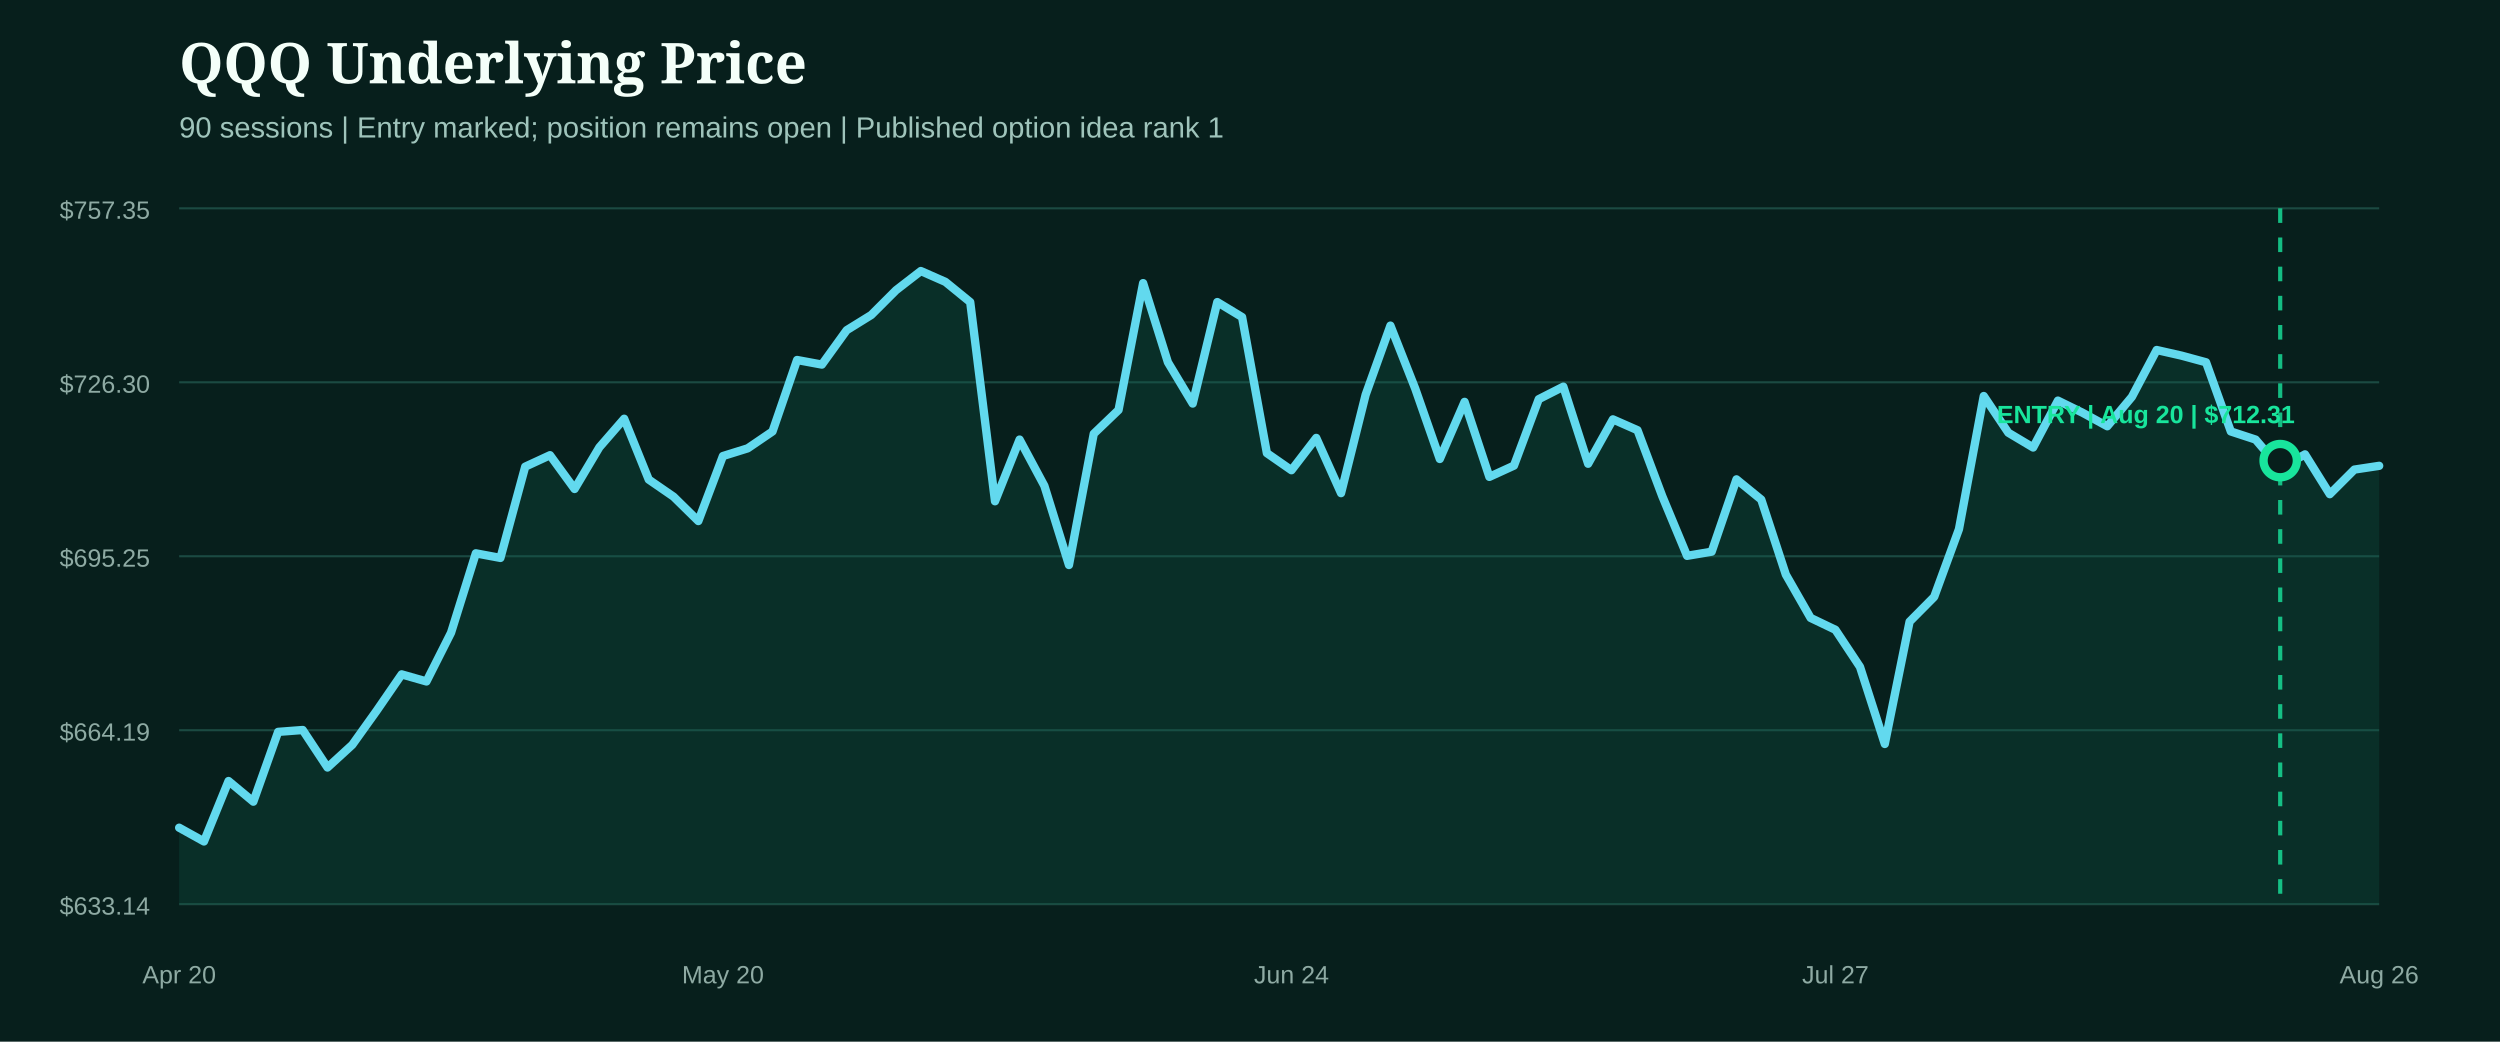
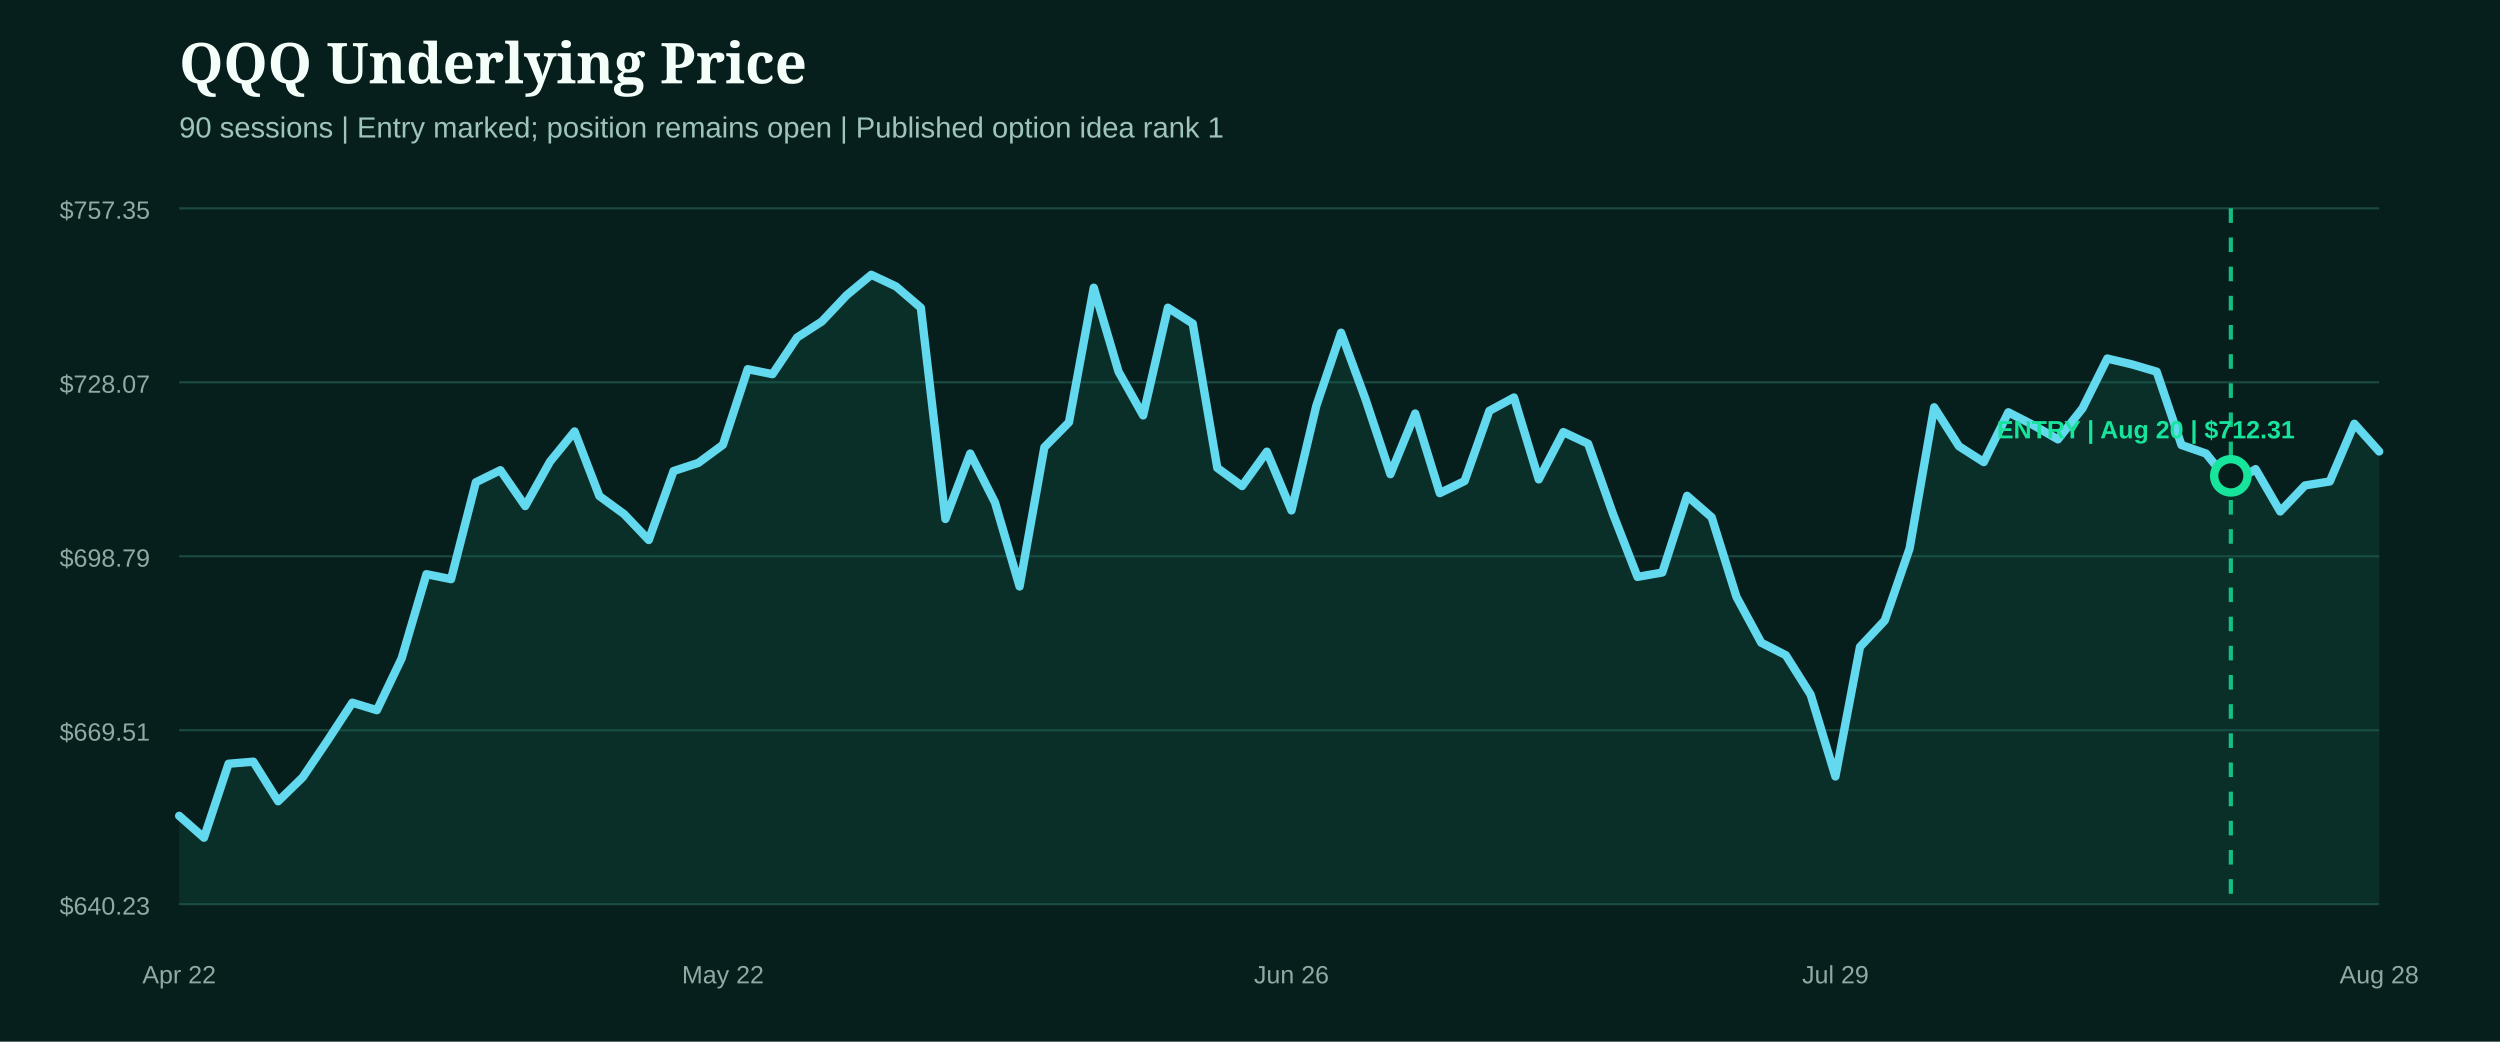
<svg xmlns="http://www.w3.org/2000/svg" width="1200" height="500" viewBox="0 0 1200 500" role="img" aria-label="QQQ underlying price from entry">
  <rect width="1200" height="500" fill="#071f1c" />
  <style>.head{fill:#f4fff9;font:800 27px Georgia,serif}.sub{fill:#9fc4bb;font:14px Arial,sans-serif}.axis{fill:#8eaaa3;font:12px Arial,sans-serif}.marker{font:800 12px Arial,sans-serif}</style>
  <text x="86" y="40" class="head">QQQ Underlying Price</text>
  <text x="86" y="66" class="sub">90 sessions | Entry marked; position remains open | Published option idea rank 1</text>
  <line x1="86" x2="1142" y1="100.0" y2="100.0" stroke="#1b4a42" stroke-width="1" />
  <text x="72" y="105.0" text-anchor="end" class="axis">$757.35</text>
  <line x1="86" x2="1142" y1="183.5" y2="183.5" stroke="#1b4a42" stroke-width="1" />
-   <text x="72" y="188.5" text-anchor="end" class="axis">$726.30</text>
+   <text x="72" y="188.5" text-anchor="end" class="axis">$728.07</text>
  <line x1="86" x2="1142" y1="267.0" y2="267.0" stroke="#1b4a42" stroke-width="1" />
-   <text x="72" y="272.0" text-anchor="end" class="axis">$695.25</text>
+   <text x="72" y="272.0" text-anchor="end" class="axis">$698.79</text>
  <line x1="86" x2="1142" y1="350.5" y2="350.5" stroke="#1b4a42" stroke-width="1" />
-   <text x="72" y="355.5" text-anchor="end" class="axis">$664.19</text>
+   <text x="72" y="355.5" text-anchor="end" class="axis">$669.51</text>
  <line x1="86" x2="1142" y1="434.0" y2="434.0" stroke="#1b4a42" stroke-width="1" />
-   <text x="72" y="439.0" text-anchor="end" class="axis">$633.14</text>
-   <path d="M86.0,397.3 L97.9,403.9 L109.7,374.9 L121.6,384.8 L133.5,351.3 L145.3,350.4 L157.2,368.4 L169.1,357.5 L180.9,341.0 L192.8,323.7 L204.7,327.1 L216.5,303.7 L228.4,265.6 L240.2,267.8 L252.1,224.0 L264.0,218.5 L275.8,234.7 L287.7,214.7 L299.6,201.0 L311.4,230.2 L323.3,238.4 L335.2,250.1 L347.0,218.9 L358.9,215.2 L370.8,207.1 L382.6,172.8 L394.5,175.0 L406.4,158.5 L418.2,151.2 L430.1,139.3 L442.0,130.1 L453.8,135.3 L465.7,145.0 L477.6,240.6 L489.4,211.0 L501.3,233.2 L513.1,271.2 L525.0,208.2 L536.9,196.8 L548.7,135.9 L560.6,173.9 L572.5,193.7 L584.3,145.0 L596.2,152.2 L608.1,217.5 L619.9,225.7 L631.8,210.2 L643.7,236.7 L655.5,189.5 L667.4,156.3 L679.3,186.5 L691.1,220.3 L703.0,192.9 L714.9,228.9 L726.7,223.5 L738.6,191.6 L750.4,185.6 L762.3,222.6 L774.2,201.3 L786.0,206.5 L797.9,238.2 L809.8,266.8 L821.6,264.8 L833.5,230.1 L845.4,239.8 L857.2,275.8 L869.1,296.6 L881.0,302.3 L892.8,320.1 L904.7,357.1 L916.6,298.4 L928.4,286.5 L940.3,254.0 L952.2,190.1 L964.0,207.7 L975.9,214.8 L987.8,192.3 L999.6,198.1 L1011.5,204.6 L1023.3,190.5 L1035.2,168.0 L1047.1,170.7 L1058.9,173.9 L1070.8,207.1 L1082.7,211.0 L1094.5,224.8 L1106.4,218.1 L1118.3,237.2 L1130.1,225.4 L1142.0,223.6 L1142.0,434.0 L86.0,434.0 Z" fill="#0f5949" opacity="0.28" />
-   <path d="M86.0,397.3 L97.9,403.9 L109.7,374.9 L121.6,384.8 L133.5,351.3 L145.3,350.4 L157.2,368.4 L169.1,357.5 L180.9,341.0 L192.8,323.7 L204.7,327.1 L216.5,303.7 L228.4,265.6 L240.2,267.8 L252.1,224.0 L264.0,218.5 L275.8,234.7 L287.7,214.7 L299.6,201.0 L311.4,230.2 L323.3,238.4 L335.2,250.1 L347.0,218.9 L358.9,215.2 L370.8,207.1 L382.6,172.8 L394.5,175.0 L406.4,158.5 L418.2,151.2 L430.1,139.3 L442.0,130.1 L453.8,135.3 L465.7,145.0 L477.6,240.6 L489.4,211.0 L501.3,233.2 L513.1,271.2 L525.0,208.2 L536.9,196.8 L548.7,135.9 L560.6,173.9 L572.5,193.7 L584.3,145.0 L596.2,152.2 L608.1,217.5 L619.9,225.7 L631.8,210.2 L643.7,236.7 L655.5,189.5 L667.4,156.3 L679.3,186.5 L691.1,220.3 L703.0,192.9 L714.9,228.9 L726.7,223.5 L738.6,191.6 L750.4,185.6 L762.3,222.6 L774.2,201.3 L786.0,206.5 L797.9,238.2 L809.8,266.8 L821.6,264.8 L833.5,230.1 L845.4,239.8 L857.2,275.8 L869.1,296.6 L881.0,302.3 L892.8,320.1 L904.7,357.1 L916.6,298.4 L928.4,286.5 L940.3,254.0 L952.2,190.1 L964.0,207.7 L975.9,214.8 L987.8,192.3 L999.6,198.1 L1011.5,204.6 L1023.3,190.5 L1035.2,168.0 L1047.1,170.7 L1058.9,173.9 L1070.8,207.1 L1082.7,211.0 L1094.5,224.8 L1106.4,218.1 L1118.3,237.2 L1130.1,225.4 L1142.0,223.6" fill="none" stroke="#62d9ee" stroke-width="4" stroke-linecap="round" stroke-linejoin="round" />
+   <text x="72" y="439.0" text-anchor="end" class="axis">$640.23</text>
+   <path d="M86.0,391.6 L97.9,402.1 L109.7,366.6 L121.6,365.6 L133.5,384.6 L145.3,373.1 L157.2,355.5 L169.1,337.3 L180.9,340.9 L192.8,316.0 L204.7,275.6 L216.5,278.0 L228.4,231.5 L240.2,225.7 L252.1,242.9 L264.0,221.6 L275.8,207.1 L287.7,238.1 L299.6,246.8 L311.4,259.2 L323.3,226.1 L335.2,222.2 L347.0,213.5 L358.9,177.2 L370.8,179.6 L382.6,162.0 L394.5,154.3 L406.4,141.7 L418.2,131.9 L430.1,137.5 L442.0,147.7 L453.8,249.1 L465.7,217.7 L477.6,241.2 L489.4,281.5 L501.3,214.7 L513.1,202.7 L525.0,138.1 L536.9,178.4 L548.7,199.4 L560.6,147.7 L572.5,155.3 L584.3,224.6 L596.2,233.3 L608.1,216.8 L619.9,245.0 L631.8,194.9 L643.7,159.7 L655.5,191.8 L667.4,227.6 L679.3,198.5 L691.1,236.7 L703.0,230.9 L714.9,197.2 L726.7,190.8 L738.6,230.1 L750.4,207.4 L762.3,213.0 L774.2,246.6 L786.0,276.9 L797.9,274.8 L809.8,238.0 L821.6,248.3 L833.5,286.5 L845.4,308.5 L857.2,314.5 L869.1,333.4 L881.0,372.7 L892.8,310.5 L904.7,297.8 L916.6,263.3 L928.4,195.5 L940.3,214.2 L952.2,221.8 L964.0,197.9 L975.9,204.0 L987.8,210.9 L999.6,196.0 L1011.5,172.1 L1023.3,174.9 L1035.2,178.4 L1047.1,213.6 L1058.9,217.7 L1070.8,232.4 L1082.7,225.2 L1094.5,245.5 L1106.4,233.0 L1118.3,231.1 L1130.1,203.4 L1142.0,216.7 L1142.0,434.0 L86.0,434.0 Z" fill="#0f5949" opacity="0.28" />
+   <path d="M86.0,391.6 L97.9,402.1 L109.7,366.6 L121.6,365.6 L133.5,384.6 L145.3,373.1 L157.2,355.5 L169.1,337.3 L180.9,340.9 L192.8,316.0 L204.7,275.6 L216.5,278.0 L228.4,231.5 L240.2,225.7 L252.1,242.9 L264.0,221.6 L275.8,207.1 L287.7,238.1 L299.6,246.8 L311.4,259.2 L323.3,226.1 L335.2,222.2 L347.0,213.5 L358.9,177.2 L370.8,179.6 L382.6,162.0 L394.5,154.3 L406.4,141.7 L418.2,131.9 L430.1,137.5 L442.0,147.7 L453.8,249.1 L465.7,217.7 L477.6,241.2 L489.4,281.5 L501.3,214.7 L513.1,202.7 L525.0,138.1 L536.9,178.4 L548.7,199.4 L560.6,147.7 L572.5,155.3 L584.3,224.6 L596.2,233.3 L608.1,216.8 L619.9,245.0 L631.8,194.9 L643.7,159.7 L655.5,191.8 L667.4,227.6 L679.3,198.5 L691.1,236.7 L703.0,230.9 L714.9,197.2 L726.7,190.8 L738.6,230.1 L750.4,207.4 L762.3,213.0 L774.2,246.6 L786.0,276.9 L797.9,274.8 L809.8,238.0 L821.6,248.3 L833.5,286.5 L845.4,308.5 L857.2,314.5 L869.1,333.4 L881.0,372.7 L892.8,310.5 L904.7,297.8 L916.6,263.3 L928.4,195.5 L940.3,214.2 L952.2,221.8 L964.0,197.9 L975.9,204.0 L987.8,210.9 L999.6,196.0 L1011.5,172.1 L1023.3,174.9 L1035.2,178.4 L1047.1,213.6 L1058.9,217.7 L1070.8,232.4 L1082.7,225.2 L1094.5,245.5 L1106.4,233.0 L1118.3,231.1 L1130.1,203.4 L1142.0,216.7" fill="none" stroke="#62d9ee" stroke-width="4" stroke-linecap="round" stroke-linejoin="round" />
  <g>
-     <line x1="1094.5" x2="1094.5" y1="100" y2="434" stroke="#18e59c" stroke-width="2" stroke-dasharray="7 7" opacity="0.8" />
-     <circle cx="1094.5" cy="221.1" r="8" fill="#071f1c" stroke="#18e59c" stroke-width="4" />
-     <text x="1030.0" y="203.1" text-anchor="middle" class="marker" fill="#18e59c">ENTRY | Aug 20 | $712.31</text>
+     <line x1="1070.8" x2="1070.8" y1="100" y2="434" stroke="#18e59c" stroke-width="2" stroke-dasharray="7 7" opacity="0.8" />
+     <circle cx="1070.8" cy="228.4" r="8" fill="#071f1c" stroke="#18e59c" stroke-width="4" />
+     <text x="1030.0" y="210.4" text-anchor="middle" class="marker" fill="#18e59c">ENTRY | Aug 20 | $712.31</text>
  </g>
-   <text x="86.0" y="472" text-anchor="middle" class="axis">Apr 20</text>
-   <text x="347.0" y="472" text-anchor="middle" class="axis">May 20</text>
-   <text x="619.9" y="472" text-anchor="middle" class="axis">Jun 24</text>
-   <text x="881.0" y="472" text-anchor="middle" class="axis">Jul 27</text>
-   <text x="1142.0" y="472" text-anchor="middle" class="axis">Aug 26</text>
+   <text x="86.0" y="472" text-anchor="middle" class="axis">Apr 22</text>
+   <text x="347.0" y="472" text-anchor="middle" class="axis">May 22</text>
+   <text x="619.9" y="472" text-anchor="middle" class="axis">Jun 26</text>
+   <text x="881.0" y="472" text-anchor="middle" class="axis">Jul 29</text>
+   <text x="1142.0" y="472" text-anchor="middle" class="axis">Aug 28</text>
</svg>
